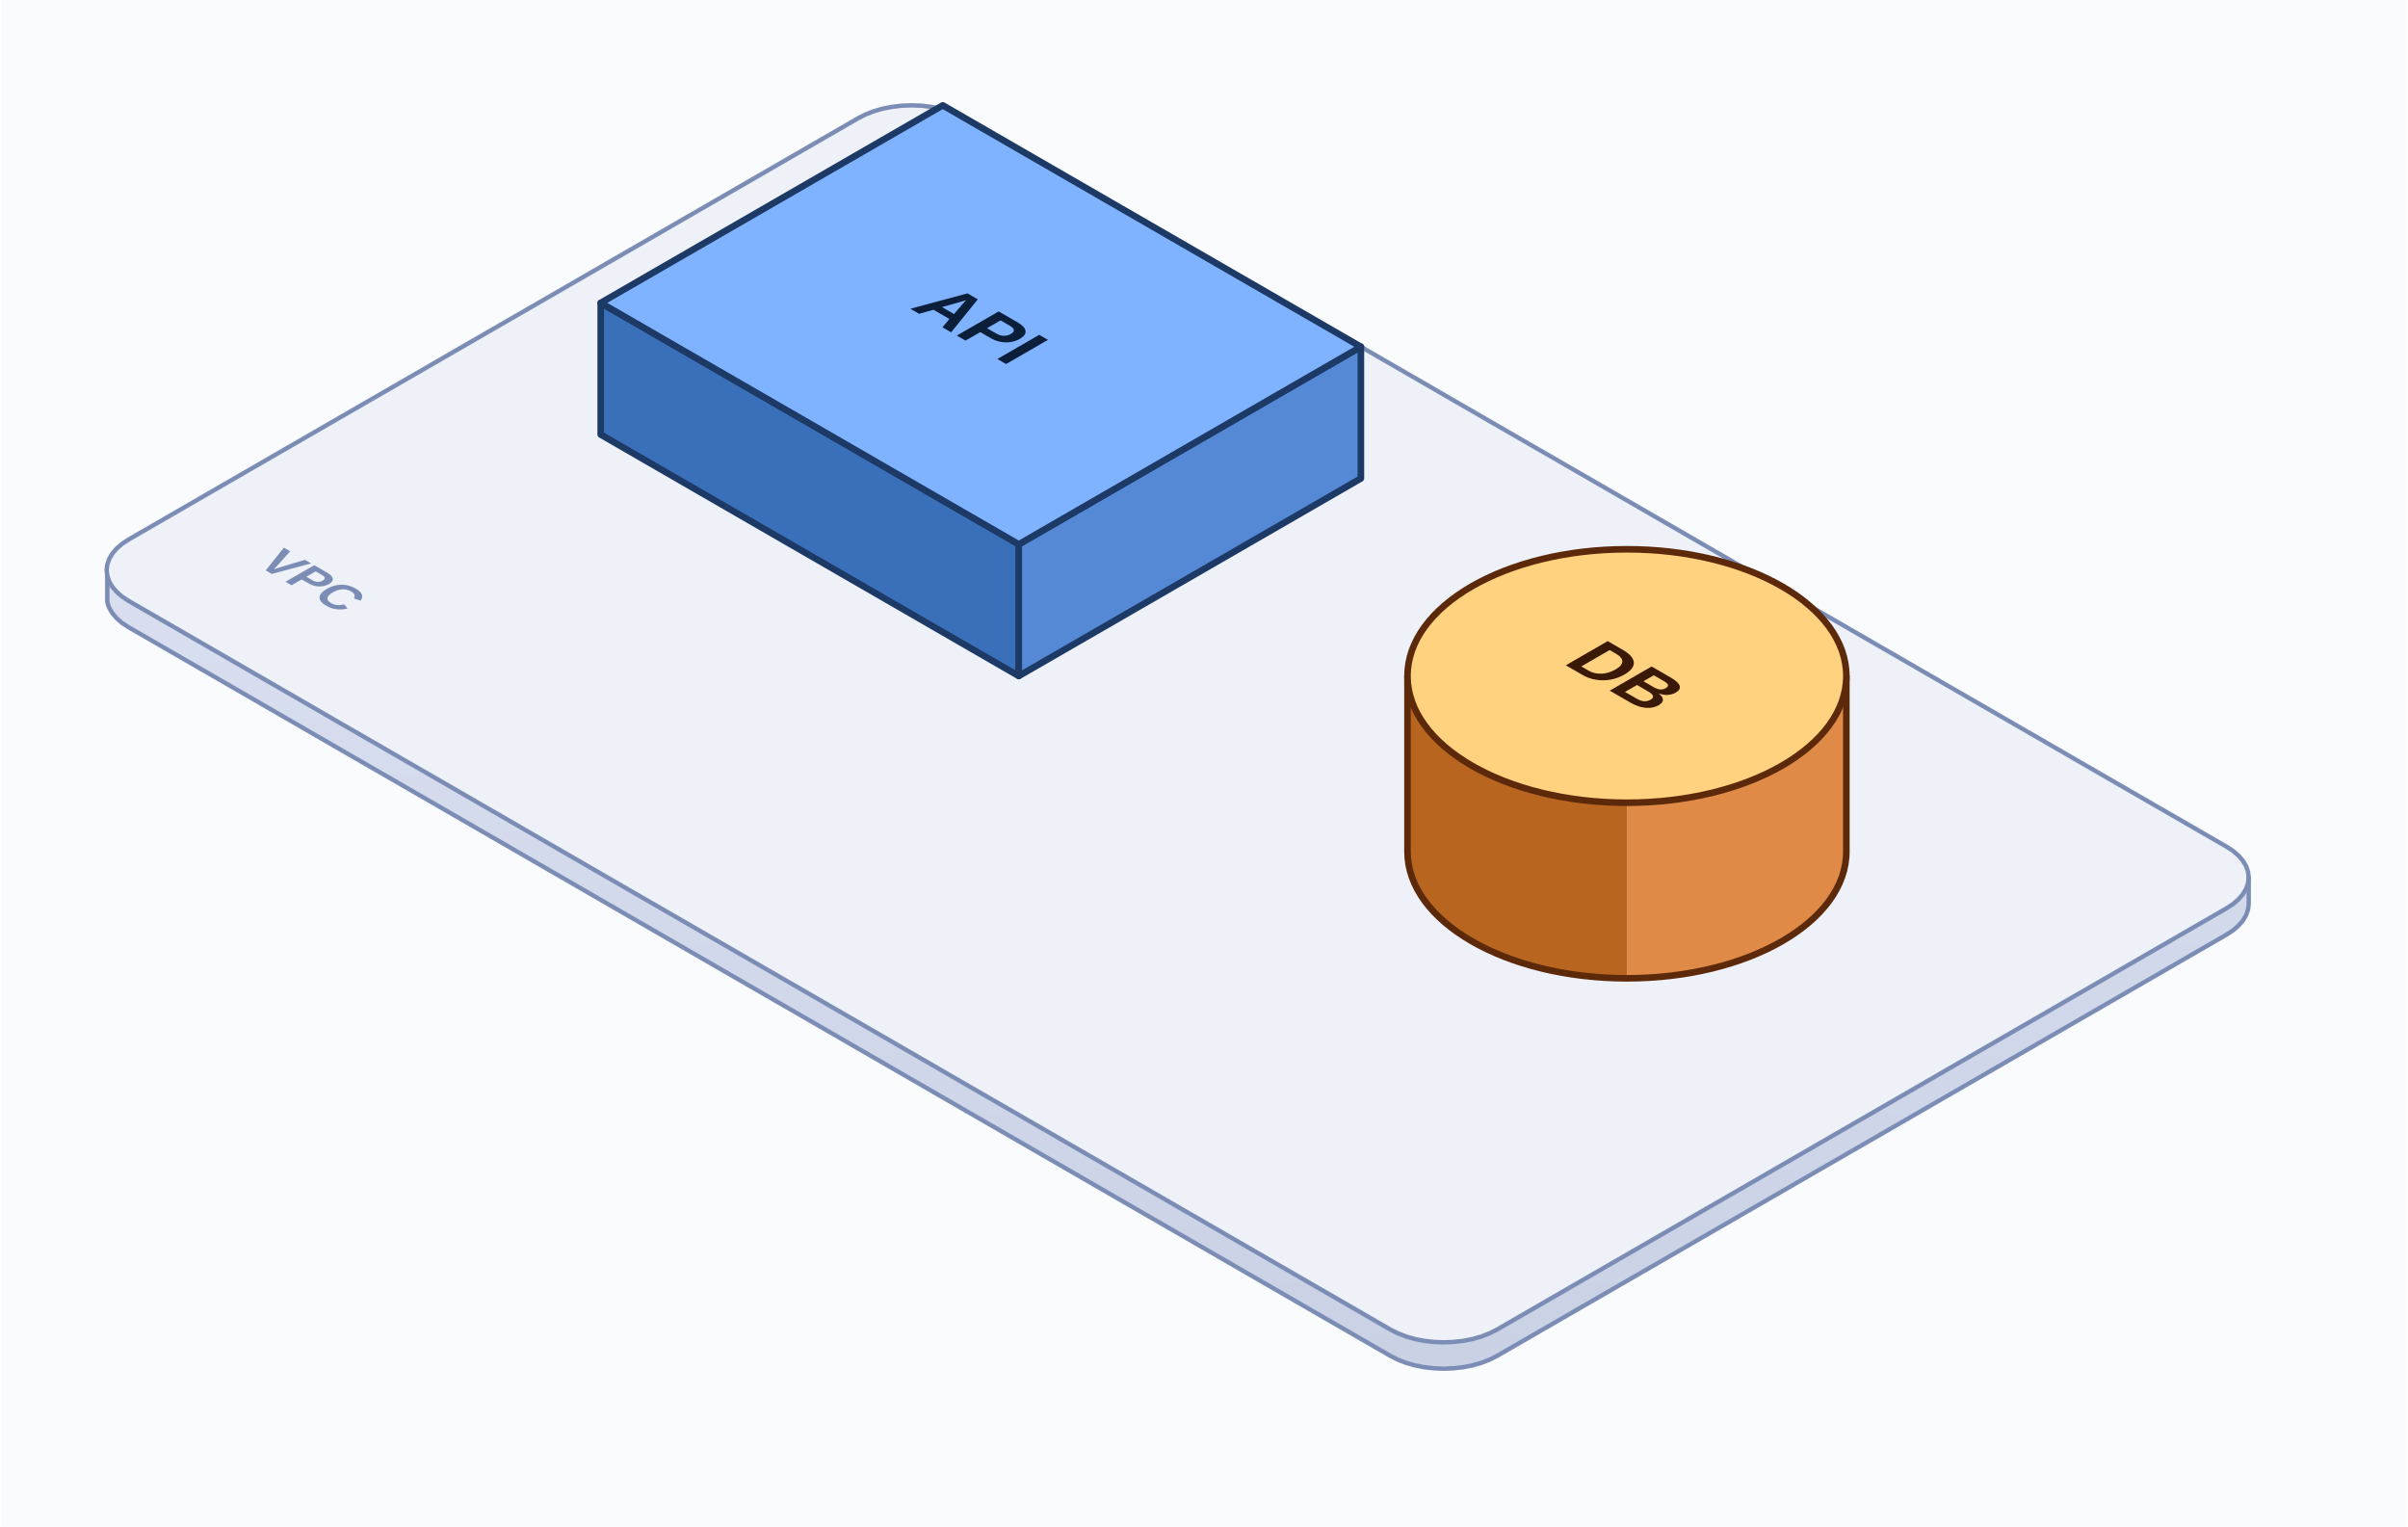
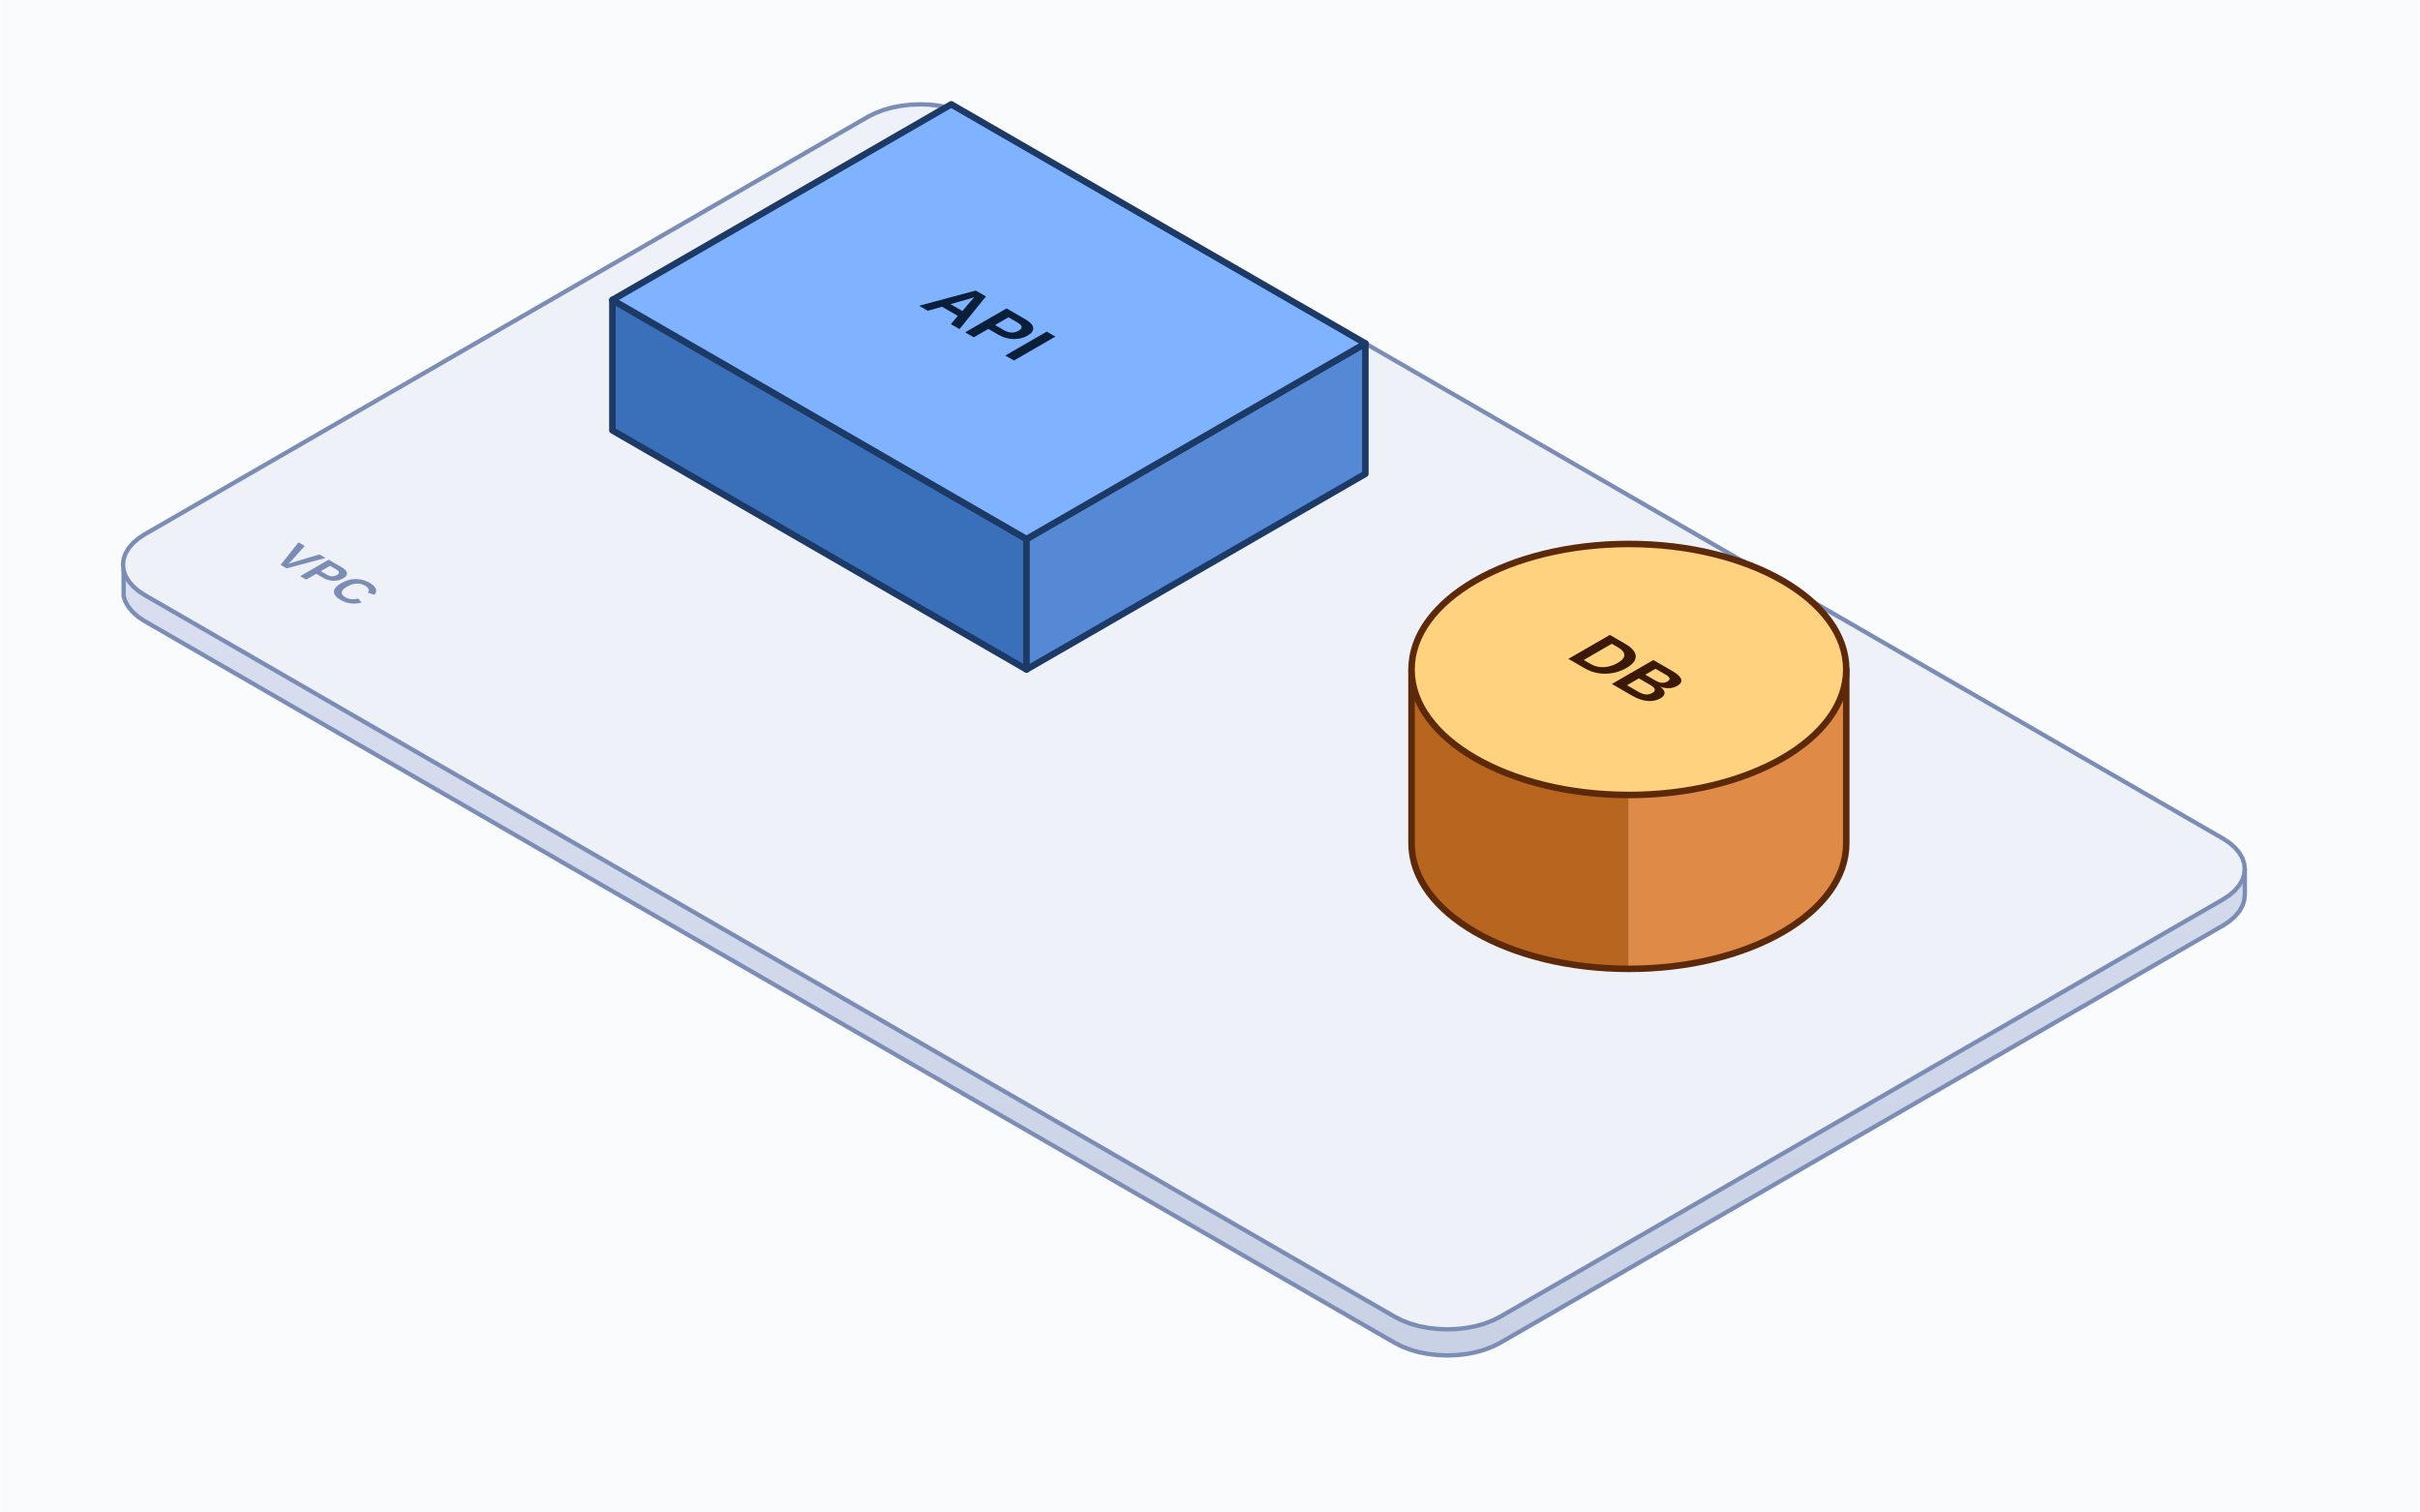
- <svg xmlns="http://www.w3.org/2000/svg" viewBox="-12.00 -12.00 548.09 347.80" width="549" height="348">
-   <rect data-layer="canvas-bg" x="-12.00" y="-12.00" width="548.09" height="347.80" fill="#FAFBFC" />
+ <svg xmlns="http://www.w3.org/2000/svg" viewBox="-16.19 -12.00 556.48 347.80" width="557" height="348">
+   <rect data-layer="canvas-bg" x="-16.19" y="-12.00" width="556.48" height="347.80" fill="#FAFBFC" />
  <g data-part="0" data-part-id="vpc" transform="translate(-12.00 -12.00)">
    <defs>
      <linearGradient id="p0-rounded-side" x1="50%" y1="0%" x2="50%" y2="100%">
        <stop offset="0%" stop-color="#D9DFF0" />
        <stop offset="100%" stop-color="#C9D1E5" />
      </linearGradient>
    </defs>
    <g data-face="wrap">
      <path data-face="side" d="M 512.09,199.90 L 511.94,201.19 L 511.51,202.46 L 510.78,203.69 L 509.79,204.85 L 508.55,205.93 L 507.07,206.90 L 497.83,212.23 L 488.59,217.57 L 479.36,222.90 L 470.12,228.23 L 460.88,233.57 L 451.64,238.90 L 442.40,244.23 L 433.17,249.57 L 423.93,254.90 L 414.69,260.23 L 405.45,265.57 L 396.22,270.90 L 386.98,276.23 L 377.74,281.57 L 368.50,286.90 L 359.27,292.23 L 350.03,297.57 L 340.79,302.90 L 339.10,303.75 L 337.24,304.47 L 335.23,305.05 L 333.10,305.46 L 330.90,305.71 L 328.67,305.80 L 326.43,305.71 L 324.23,305.46 L 322.11,305.05 L 320.09,304.47 L 318.23,303.75 L 316.54,302.90 L 300.57,293.68 L 284.60,284.46 L 268.62,275.23 L 252.65,266.01 L 236.68,256.79 L 220.70,247.57 L 204.73,238.34 L 188.76,229.12 L 172.78,219.90 L 156.81,210.68 L 140.84,201.46 L 124.86,192.23 L 108.89,183.01 L 92.92,173.79 L 76.94,164.57 L 60.97,155.34 L 45.00,146.12 L 29.02,136.90 L 27.54,135.93 L 26.30,134.85 L 25.31,133.69 L 24.58,132.46 L 24.15,131.19 L 24.15,137.19 L 24.58,138.46 L 25.31,139.69 L 26.30,140.85 L 27.54,141.93 L 29.02,142.90 L 45.00,152.12 L 60.97,161.34 L 76.94,170.57 L 92.92,179.79 L 108.89,189.01 L 124.86,198.23 L 140.84,207.46 L 156.81,216.68 L 172.78,225.90 L 188.76,235.12 L 204.73,244.34 L 220.70,253.57 L 236.68,262.79 L 252.65,272.01 L 268.62,281.23 L 284.60,290.46 L 300.57,299.68 L 316.54,308.90 L 318.23,309.75 L 320.09,310.47 L 322.11,311.05 L 324.23,311.46 L 326.43,311.71 L 328.67,311.80 L 330.90,311.71 L 333.10,311.46 L 335.23,311.05 L 337.24,310.47 L 339.10,309.75 L 340.79,308.90 L 350.03,303.57 L 359.27,298.23 L 368.50,292.90 L 377.74,287.57 L 386.98,282.23 L 396.22,276.90 L 405.45,271.57 L 414.69,266.23 L 423.93,260.90 L 433.17,255.57 L 442.40,250.23 L 451.64,244.90 L 460.88,239.57 L 470.12,234.23 L 479.36,228.90 L 488.59,223.57 L 497.83,218.23 L 507.07,212.90 L 508.55,211.93 L 509.79,210.85 L 510.78,209.69 L 511.51,208.46 L 511.94,207.19 L 512.09,205.90 Z" fill="url(#p0-rounded-side)" stroke="none" />
      <path data-face="top" d="M 219.55,26.90 L 235.52,36.12 L 251.49,45.34 L 267.47,54.57 L 283.44,63.79 L 299.41,73.01 L 315.39,82.23 L 331.36,91.46 L 347.33,100.68 L 363.31,109.90 L 379.28,119.12 L 395.25,128.34 L 411.23,137.57 L 427.20,146.79 L 443.17,156.01 L 459.15,165.23 L 475.12,174.46 L 491.09,183.68 L 507.07,192.90 L 508.55,193.87 L 509.79,194.95 L 510.78,196.11 L 511.51,197.34 L 511.94,198.61 L 512.09,199.90 L 511.94,201.19 L 511.51,202.46 L 510.78,203.69 L 509.79,204.85 L 508.55,205.93 L 507.07,206.90 L 497.83,212.23 L 488.59,217.57 L 479.36,222.90 L 470.12,228.23 L 460.88,233.57 L 451.64,238.90 L 442.40,244.23 L 433.17,249.57 L 423.93,254.90 L 414.69,260.23 L 405.45,265.57 L 396.22,270.90 L 386.98,276.23 L 377.74,281.57 L 368.50,286.90 L 359.27,292.23 L 350.03,297.57 L 340.79,302.90 L 339.10,303.75 L 337.24,304.47 L 335.23,305.05 L 333.10,305.46 L 330.90,305.71 L 328.67,305.80 L 326.43,305.71 L 324.23,305.46 L 322.11,305.05 L 320.09,304.47 L 318.23,303.75 L 316.54,302.90 L 300.57,293.68 L 284.60,284.46 L 268.62,275.23 L 252.65,266.01 L 236.68,256.79 L 220.70,247.57 L 204.73,238.34 L 188.76,229.12 L 172.78,219.90 L 156.81,210.68 L 140.84,201.46 L 124.86,192.23 L 108.89,183.01 L 92.92,173.79 L 76.94,164.57 L 60.97,155.34 L 45.00,146.12 L 29.02,136.90 L 27.54,135.93 L 26.30,134.85 L 25.31,133.69 L 24.58,132.46 L 24.15,131.19 L 24.00,129.90 L 24.15,128.61 L 24.58,127.34 L 25.31,126.11 L 26.30,124.95 L 27.54,123.87 L 29.02,122.90 L 38.26,117.57 L 47.50,112.23 L 56.73,106.90 L 65.97,101.57 L 75.21,96.23 L 84.45,90.90 L 93.69,85.57 L 102.92,80.23 L 112.16,74.90 L 121.40,69.57 L 130.64,64.23 L 139.87,58.90 L 149.11,53.57 L 158.35,48.23 L 167.59,42.90 L 176.82,37.57 L 186.06,32.23 L 195.30,26.90 L 196.99,26.05 L 198.85,25.33 L 200.86,24.75 L 202.99,24.34 L 205.19,24.08 L 207.42,24.00 L 209.66,24.08 L 211.86,24.34 L 213.98,24.75 L 216.00,25.33 L 217.86,26.05 L 219.55,26.90 Z" fill="#EEF1F8" stroke="#7C8DB5" stroke-width="1.00" stroke-linejoin="round" />
      <path data-face="silhouette" d="M 512.09,199.90 L 512.09,205.90 L 511.94,207.19 L 511.51,208.46 L 510.78,209.69 L 509.79,210.85 L 508.55,211.93 L 507.07,212.90 L 497.83,218.23 L 488.59,223.57 L 479.36,228.90 L 470.12,234.23 L 460.88,239.57 L 451.64,244.90 L 442.40,250.23 L 433.17,255.57 L 423.93,260.90 L 414.69,266.23 L 405.45,271.57 L 396.22,276.90 L 386.98,282.23 L 377.74,287.57 L 368.50,292.90 L 359.27,298.23 L 350.03,303.57 L 340.79,308.90 L 339.10,309.75 L 337.24,310.47 L 335.23,311.05 L 333.10,311.46 L 330.90,311.71 L 328.67,311.80 L 326.43,311.71 L 324.23,311.46 L 322.11,311.05 L 320.09,310.47 L 318.23,309.75 L 316.54,308.90 L 300.57,299.68 L 284.60,290.46 L 268.62,281.23 L 252.65,272.01 L 236.68,262.79 L 220.70,253.57 L 204.73,244.34 L 188.76,235.12 L 172.78,225.90 L 156.81,216.68 L 140.84,207.46 L 124.86,198.23 L 108.89,189.01 L 92.92,179.79 L 76.94,170.57 L 60.97,161.34 L 45.00,152.12 L 29.02,142.90 L 27.54,141.93 L 26.30,140.85 L 25.31,139.69 L 24.58,138.46 L 24.15,137.19 L 24.15,131.19" fill="none" stroke="#7C8DB5" stroke-width="1.00" stroke-linejoin="round" stroke-linecap="round" />
    </g>
  </g>
  <g data-part="1" data-part-id="api" transform="translate(100.58 -12.00)">
    <g data-face="wrap">
      <polygon data-face="left" points="24.00,99.00 24.00,69.00 119.26,124.00 119.26,154.00" fill="#3A6FBA" stroke="#1D3A66" stroke-width="1.50" stroke-linejoin="round" stroke-linecap="round" />
      <polygon data-face="right" points="197.21,109.00 197.21,79.00 119.26,124.00 119.26,154.00" fill="#5589D6" stroke="#1D3A66" stroke-width="1.50" stroke-linejoin="round" stroke-linecap="round" />
      <polygon data-face="top" points="101.94,24.00 197.21,79.00 119.26,124.00 24.00,69.00" fill="#7FB3FF" stroke="#1D3A66" stroke-width="1.50" stroke-linejoin="round" stroke-linecap="round" />
      <g data-face="top-content" transform="matrix(0.866 0.5 -0.866 0.5 101.94 24.00)">
        <text x="55.00" y="45.00" dy=".35em" font-family="Helvetica Neue, Arial, sans-serif" font-size="16.00" font-weight="600" fill="#0B1F3A" text-anchor="middle">API</text>
      </g>
    </g>
  </g>
  <g data-part="2" data-part-id="db" transform="translate(284.41 89.13)">
    <g data-face="wrap">
      <path data-face="side-left" d="M 24.00 52.87 L 24.00 92.87 A 50.00 28.87 0 0 0 74.00 121.74 L 74.00 81.74 A 50.00 28.87 0 0 0 24.00 52.87 Z" fill="#B8651F" stroke="none" />
      <path data-face="side-right" d="M 124.00 52.87 L 124.00 92.87 A 50.00 28.87 0 0 1 74.00 121.74 L 74.00 81.74 A 50.00 28.87 0 0 1 124.00 52.87 Z" fill="#E08A47" stroke="none" />
      <path data-face="outline" d="M 24.00 52.87 L 24.00 92.87 A 50.00 28.87 0 0 0 124.00 92.87 L 124.00 52.87" fill="none" stroke="#5C2A0A" stroke-width="1.50" stroke-linejoin="round" stroke-linecap="round" />
      <ellipse data-face="top" cx="74.00" cy="52.87" rx="50.00" ry="28.87" fill="#FFD27F" stroke="#5C2A0A" stroke-width="1.50" />
      <g data-face="top-content" transform="matrix(0.866 0.5 -0.866 0.5 74.00 24.00)">
        <text x="28.87" y="28.87" dy=".35em" font-family="Helvetica Neue, Arial, sans-serif" font-size="16.00" font-weight="600" fill="#3A1A06" text-anchor="middle">DB</text>
      </g>
    </g>
  </g>
  <g data-part="3" transform="translate(21.77 87.00)">
    <g data-face="iso-text" transform="matrix(0.866 0.5 -0.866 0.5 24.00 29.50)">
      <text x="0" y="0" font-family="Helvetica Neue, Arial, sans-serif" font-size="11.00" font-weight="600" fill="#7C8DB5">VPC</text>
    </g>
  </g>
</svg>
